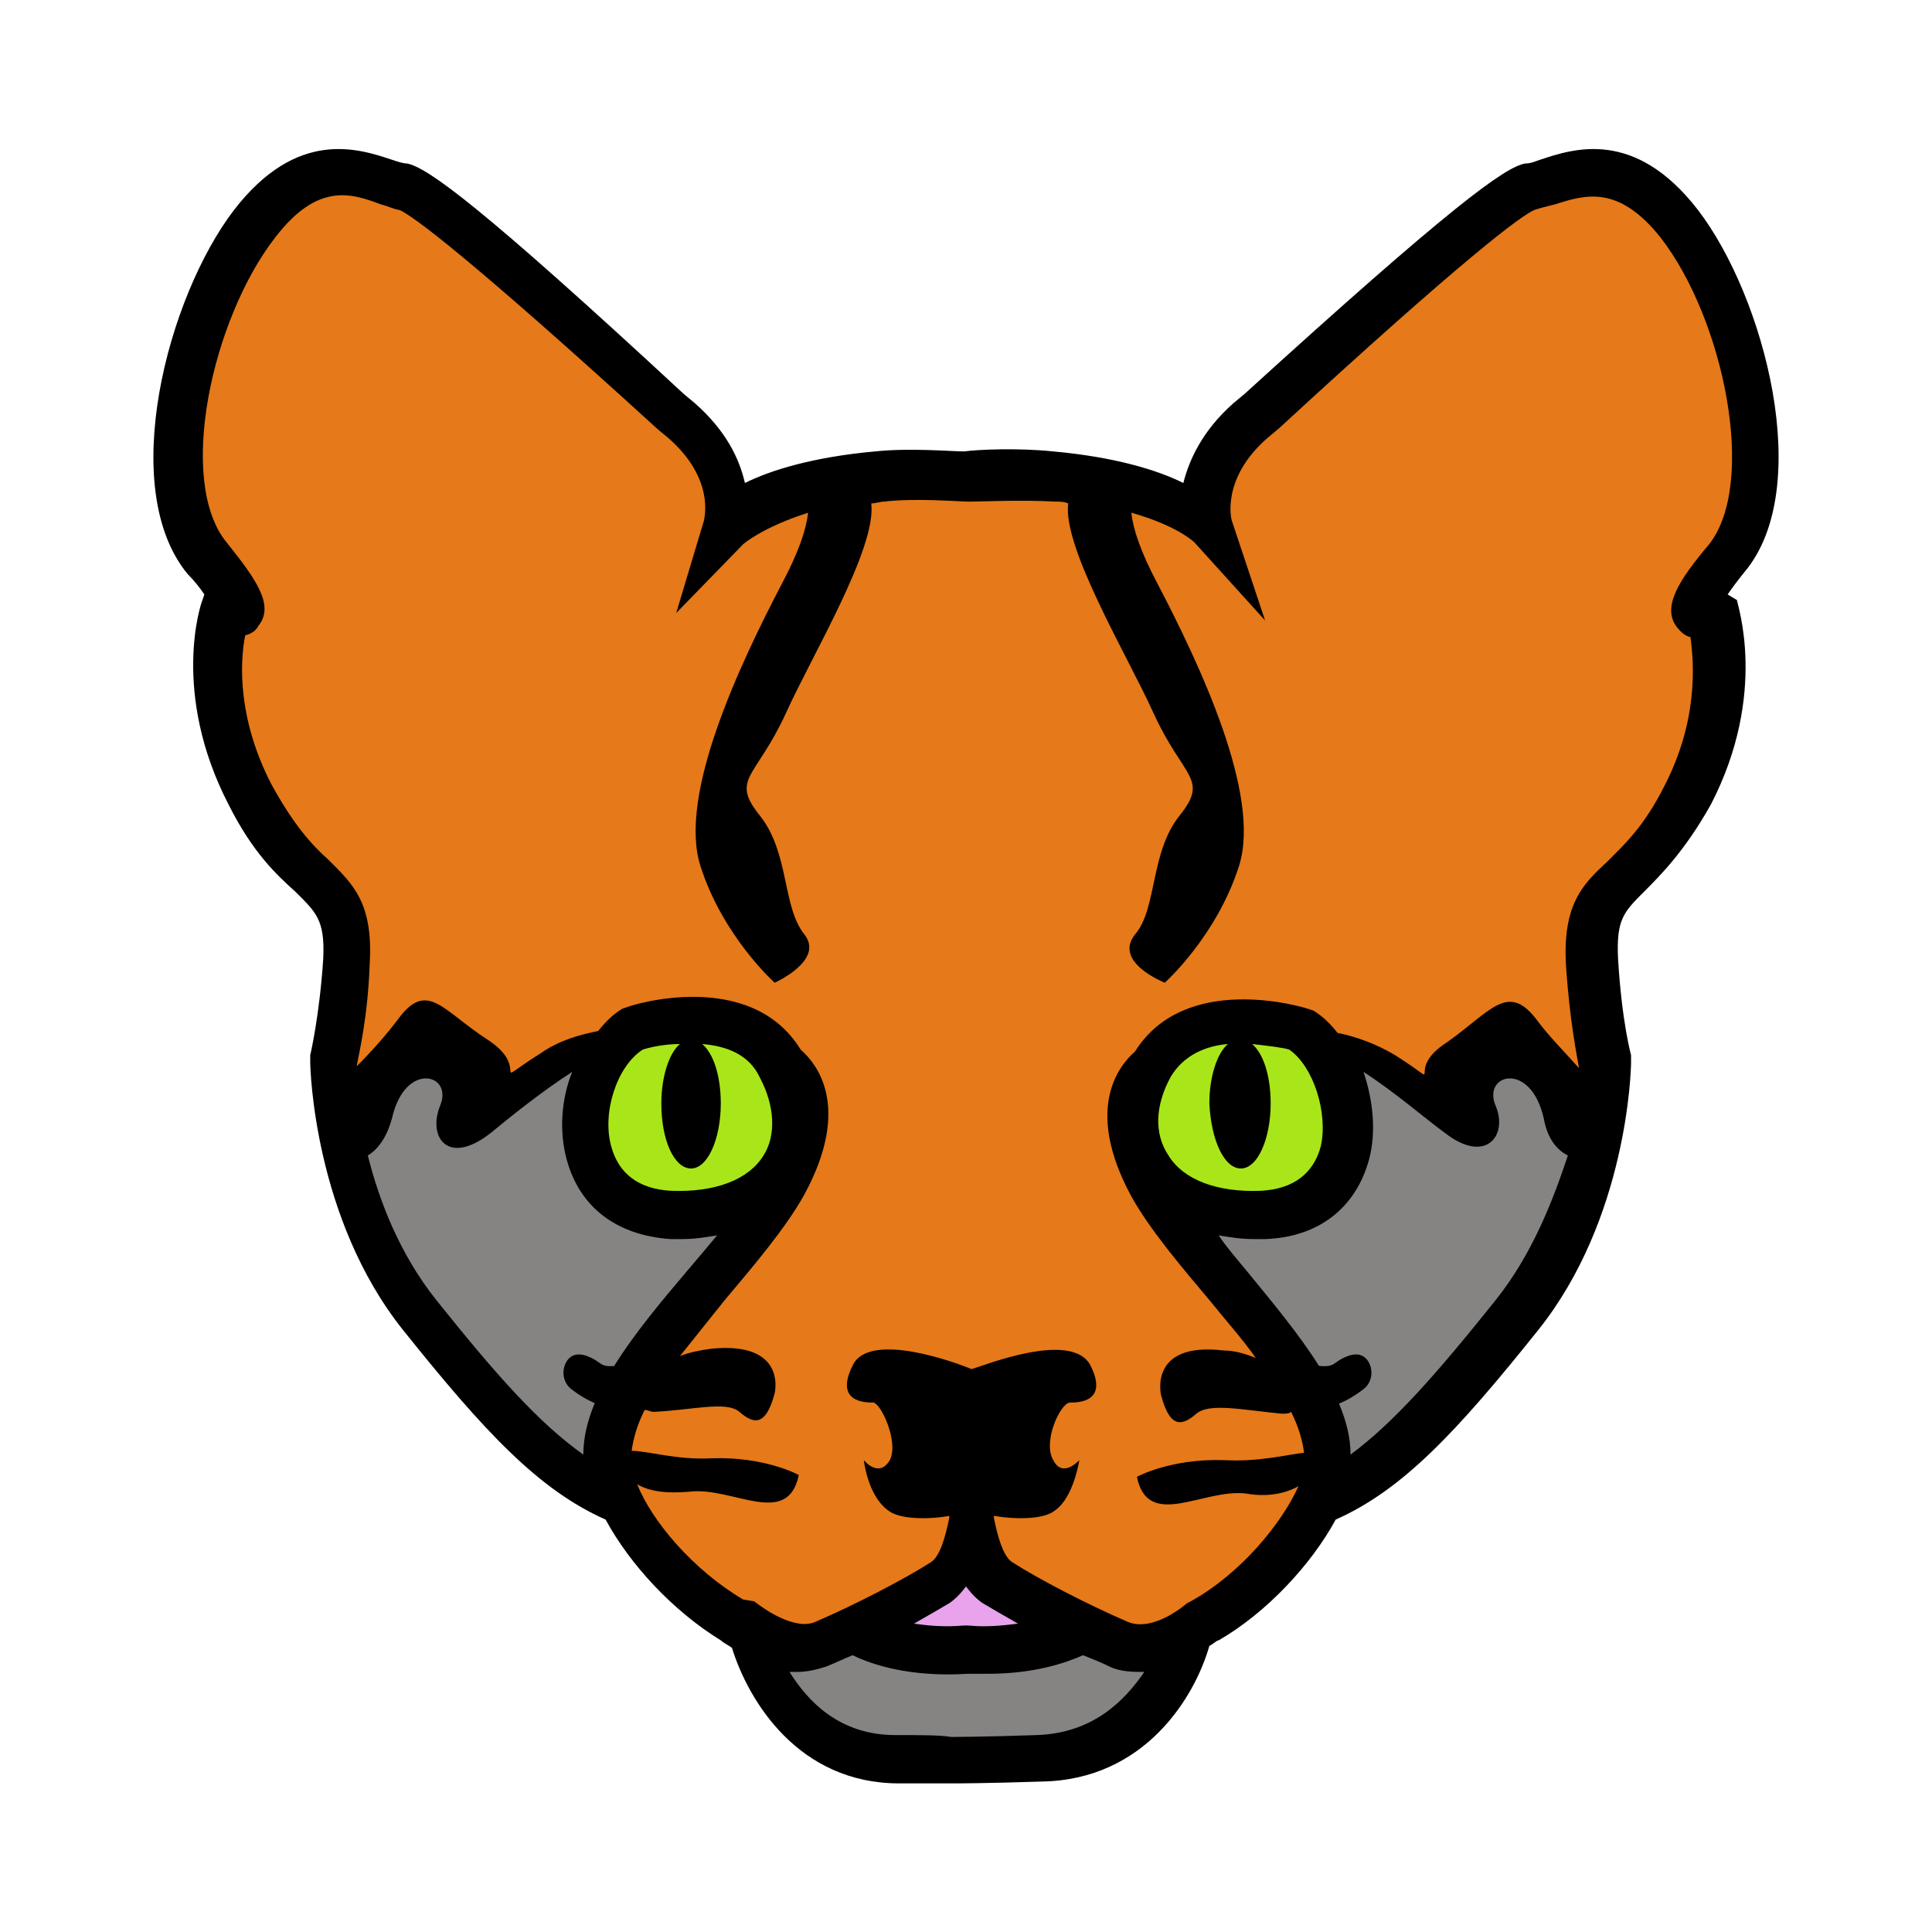
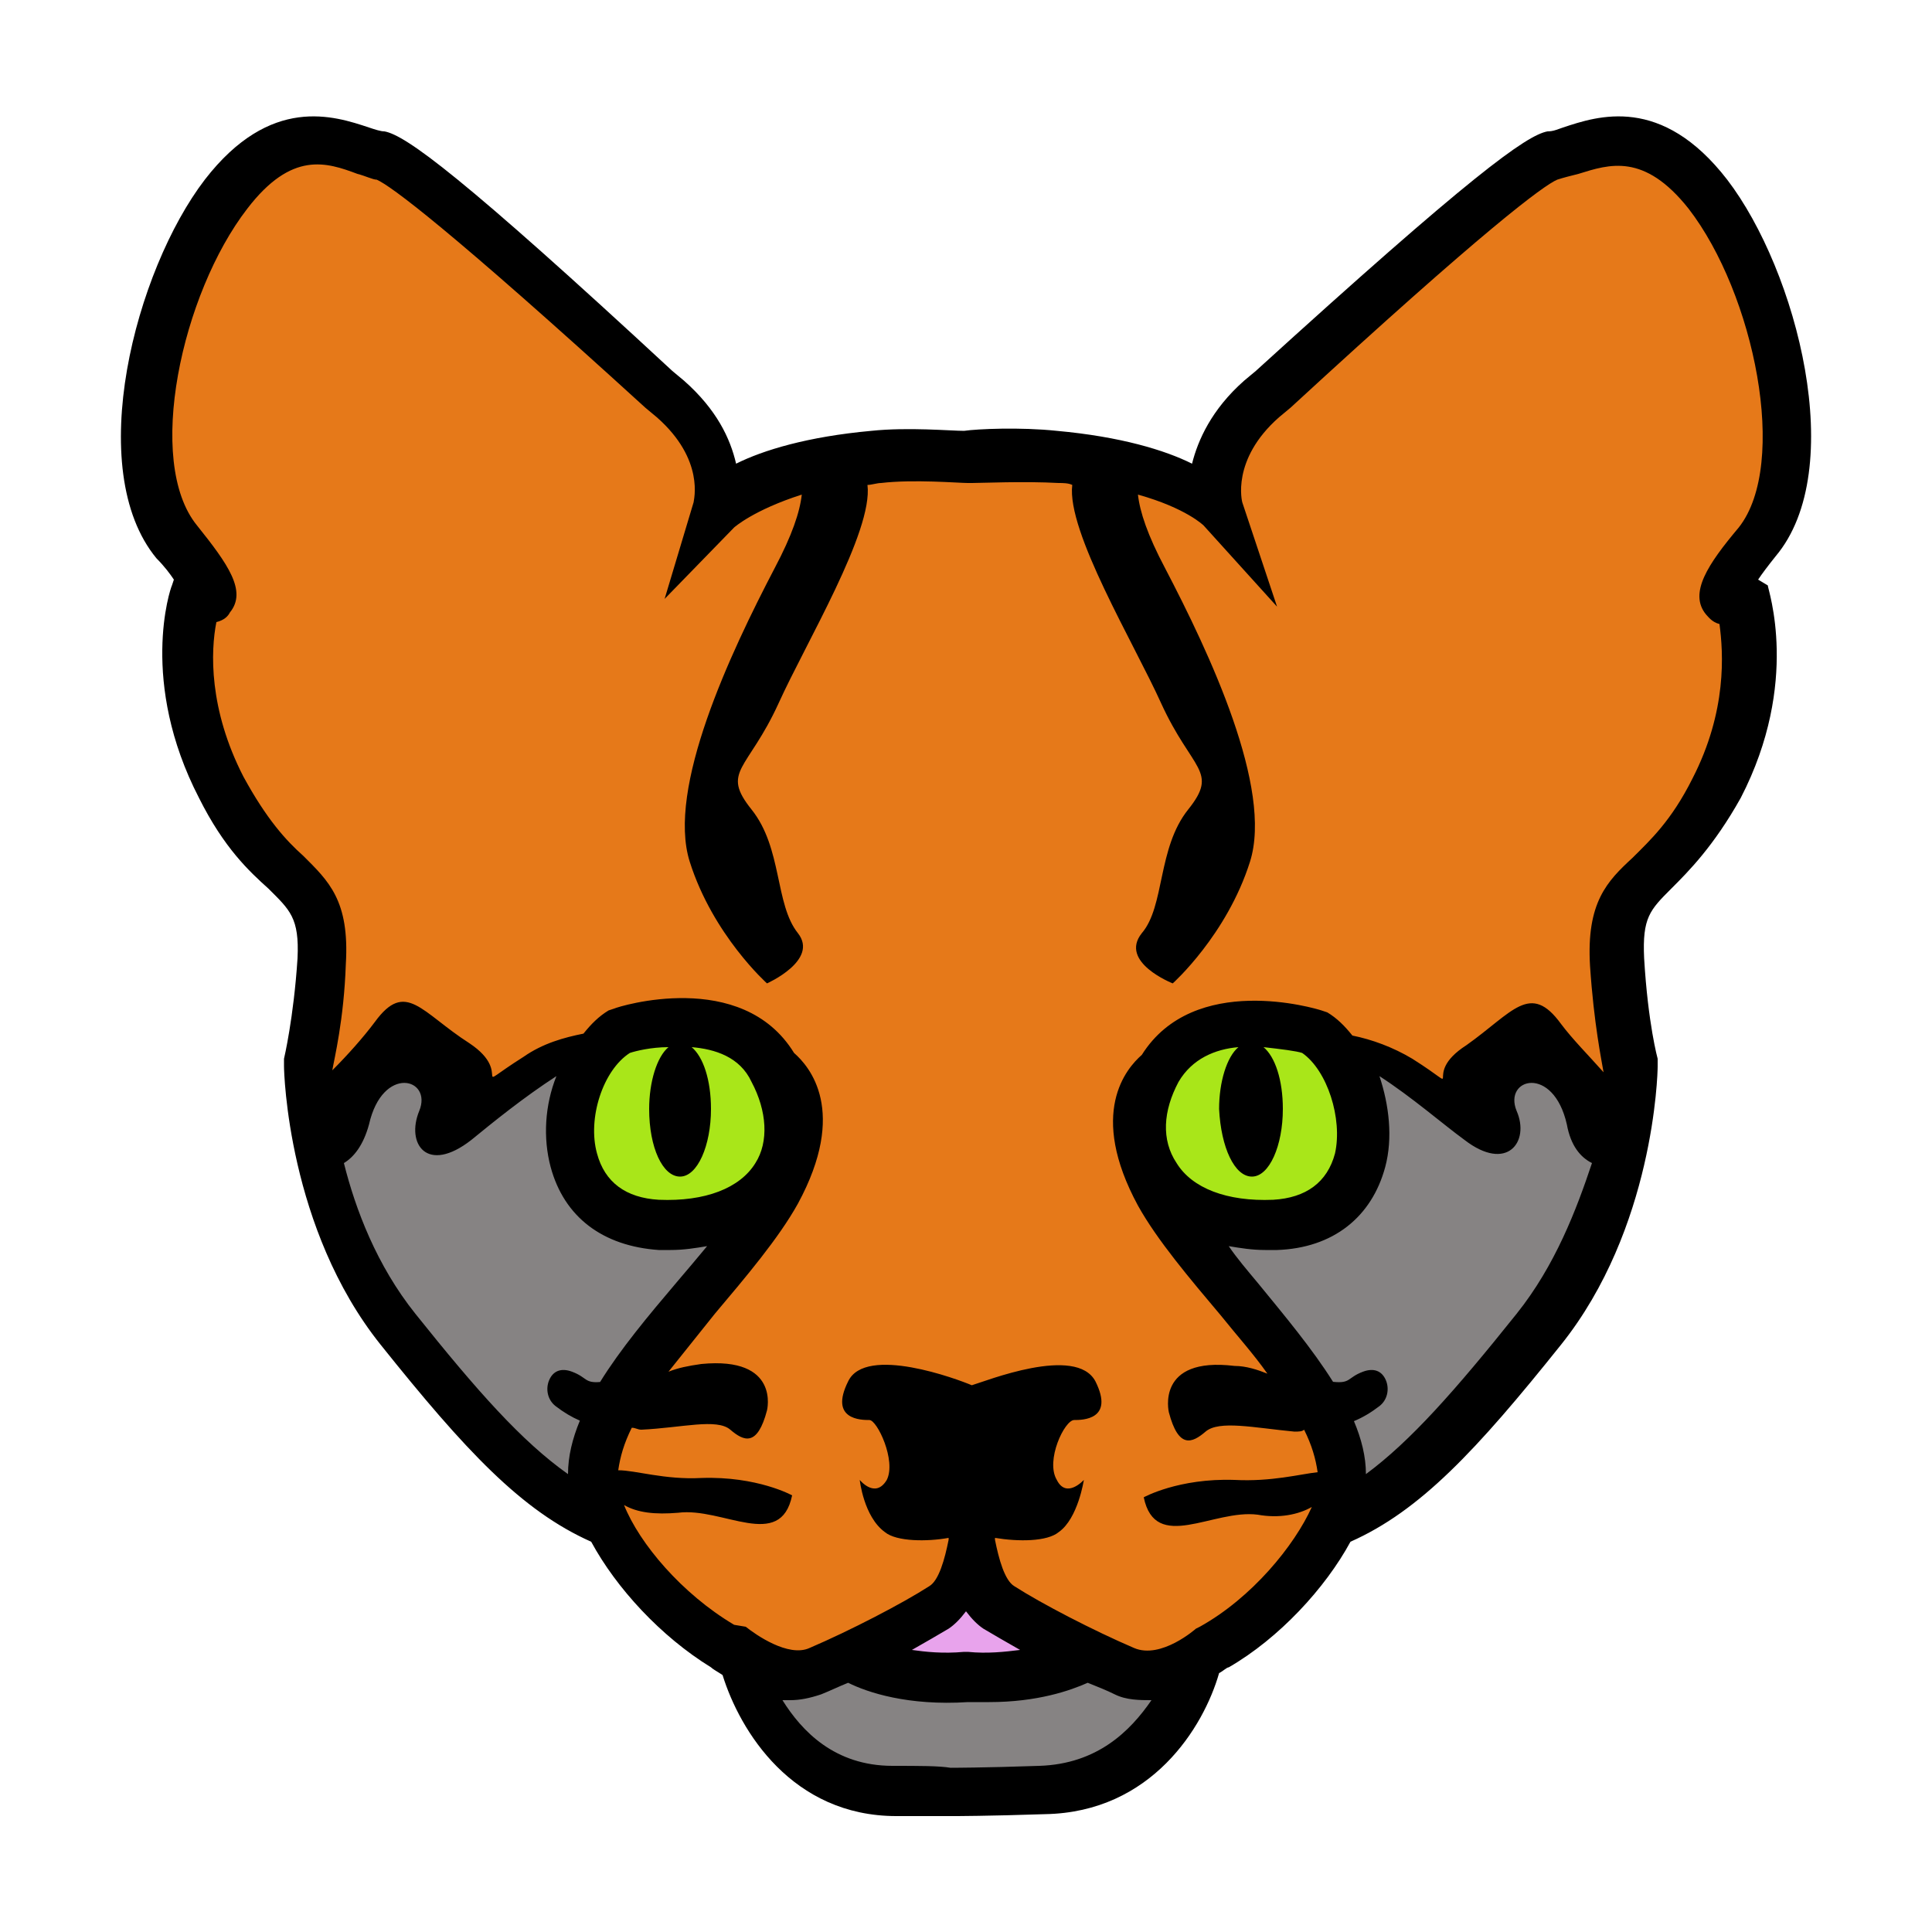
- <svg xmlns="http://www.w3.org/2000/svg" viewBox="-2 0 104 100" width="100" height="100">
+ <svg xmlns="http://www.w3.org/2000/svg" viewBox="0 0 100 100" width="260" height="260">
  <g style="fill:#e67919">
    <path d="m 50.078,80.683 c 0,2.423 5.054,4.591 6.091,4.858 1.036,0.268 0.719,1.449 3.487,0.873 2.767,-0.577 5.756,-3.233 8.605,-6.897 2.849,-3.664 0.764,-6.293 -1.361,-9.082 -2.125,-2.789 -6.731,-6.023 -7.244,-12.28 -0.404,-4.921 3.644,-5.108 5.34,-5.279 1.697,-0.171 4.501,1.974 5.658,1.726 1.106,-0.236 5.764,4.232 6.275,2.632 -0.287,-1.936 0.909,-2.97 2.519,-3.034 1.609,-0.064 2.175,2.573 2.908,3.955 0.903,1.706 1.642,0.505 1.79,-0.926 0.392,-3.814 -0.886,-7.736 -0.235,-10.257 0.366,-1.417 1.371,-1.586 2.881,-3.241 3.978,-4.359 4.026,-10.816 3.131,-13.904 1.031,-1.253 2.394,-1.256 2.598,-8.289 C 92.726,14.505 87.451,8.531 86.038,7.721 84.624,6.91 80.605,7.633 79.555,8.51 78.506,9.387 66.486,19.391 64.996,21.1 63.507,22.81 62.752,23.616 63.556,27.206 60.728,24.559 56.073,22.692 50.078,23.64 44.083,22.692 39.427,24.559 36.6,27.206 37.403,23.616 36.649,22.81 35.159,21.1 33.669,19.391 21.65,9.387 20.6,8.51 19.551,7.633 15.532,6.91 14.118,7.721 12.704,8.531 7.43,14.505 7.634,21.538 c 0.204,7.033 1.567,7.036 2.599,8.289 -0.896,3.088 -0.848,9.545 3.13,13.904 1.511,1.655 2.515,1.824 2.882,3.241 0.651,2.521 -0.628,6.443 -0.235,10.257 0.147,1.431 0.886,2.632 1.79,0.926 0.732,-1.382 1.299,-4.019 2.908,-3.955 1.609,0.064 2.806,1.098 2.519,3.034 0.51,1.6 5.169,-2.868 6.275,-2.632 1.157,0.248 3.96,-1.897 5.657,-1.726 1.697,0.171 5.745,0.358 5.341,5.279 -0.513,6.257 -5.119,9.491 -7.244,12.28 -2.126,2.789 -4.21,5.418 -1.362,9.082 2.849,3.664 5.838,6.32 8.606,6.897 2.768,0.576 2.451,-0.605 3.487,-0.873 1.036,-0.267 6.091,-2.435 6.091,-4.858 0,-2.424 0,-2.424 0,0 z" />
  </g>
  <g transform="matrix(-1,0,0,1,100.127,0)" style="fill:#868383">
    <path d="m 50,86.57 c 2.004,0 6.013,-1.029 6.013,-1.029 1.036,0.268 0.719,1.449 3.487,0.873 0,0 1.417,-0.227 1.543,0.686 0.127,0.913 -0.788,2.934 -3.286,4.4 -2.499,1.466 -5.115,1.372 -7.757,1.401 -2.642,-0.029 -5.258,0.065 -7.757,-1.401 -2.498,-1.466 -3.413,-3.487 -3.286,-4.4 0.126,-0.913 1.543,-0.686 1.543,-0.686 2.768,0.576 2.451,-0.605 3.487,-0.873 0,0 4.009,1.029 6.013,1.029 z" transform="matrix(-1,0,0,1,100.127,0)" />
    <path d="m 68.261,79.517 c 2.849,-3.664 0.764,-6.293 -1.361,-9.082 -2.125,-2.789 -6.731,-6.023 -7.244,-12.28 -0.404,-4.921 3.644,-5.108 5.34,-5.279 1.697,-0.171 4.501,1.974 5.658,1.726 1.106,-0.236 5.764,4.232 6.275,2.632 -0.287,-1.936 0.909,-2.97 2.519,-3.034 1.609,-0.064 2.205,2.477 2.908,3.955 1.968,4.138 -0.509,7.592 -2.583,10.737 -2.349,3.56 -11.512,10.625 -11.512,10.625 z" />
    <path d="m 68.261,79.517 c 2.849,-3.664 0.764,-6.293 -1.361,-9.082 -2.125,-2.789 -6.731,-6.023 -7.244,-12.28 -0.404,-4.921 3.644,-5.108 5.34,-5.279 1.697,-0.171 4.501,1.974 5.658,1.726 1.106,-0.236 5.764,4.232 6.275,2.632 -0.287,-1.936 0.909,-2.97 2.519,-3.034 1.609,-0.064 2.205,2.477 2.908,3.955 1.968,4.138 -0.509,7.592 -2.583,10.737 -2.349,3.56 -11.512,10.625 -11.512,10.625 z" transform="matrix(-1,0,0,1,100.127,0)" />
  </g>
  <g>
    <path d="m 43.987,85.541 c 1.036,-0.267 6.091,-2.435 6.091,-4.858 0,-2.424 0,-2.424 0,0 0,2.423 5.054,4.591 6.091,4.858 0,0 -4.139,1.029 -6.169,1.029 -2.004,0 -6.013,-1.029 -6.013,-1.029 z" style="fill:#e8a3ec" />
    <g style="fill:#a9e619">
      <path d="m 60.195,60.954 c -0.268,-0.862 -0.457,-1.791 -0.539,-2.799 -0.404,-4.921 3.644,-5.108 5.34,-5.279 1.697,-0.171 4.501,1.974 5.658,1.726 0,0 -0.687,2.011 -0.25,3.553 0.438,1.541 -0.363,5.196 -5.002,5.196 -4.64,0 -5.207,-2.397 -5.207,-2.397 z" transform="matrix(-1,0,0,1,100.127,0)" />
      <path d="m 60.195,60.954 c -0.268,-0.862 -0.457,-1.791 -0.539,-2.799 -0.404,-4.921 3.644,-5.108 5.34,-5.279 1.697,-0.171 4.501,1.974 5.658,1.726 0,0 -0.687,2.011 -0.25,3.553 0.438,1.541 -0.363,5.196 -5.002,5.196 -4.64,0 -5.207,-2.397 -5.207,-2.397 z" />
    </g>
  </g>
  <path transform="translate(-24.99998,-7.854861)" style="fill:#000000;fill-rule:nonzero" d="m 114.4,17.155 c -3.4,-4.4 -6.7,-3.3 -8.5,-2.7 -0.3,0.1 -0.5,0.2 -0.8,0.2 -1.1,0.2 -4,2.3 -15.1,12.4 l -0.6,0.5 c -1.7,1.5 -2.4,3.1 -2.7,4.3 -1.4,-0.7 -3.7,-1.4 -7,-1.7 -1.9,-0.2 -4.1,-0.1 -4.8,0 -0.7,0 -2.9,-0.2 -4.8,0 -3.3,0.3 -5.6,1 -7,1.7 -0.3,-1.3 -1,-2.8 -2.7,-4.3 l -0.6,-0.5 c -10.9,-10.1 -13.8,-12.2 -14.9,-12.4 -0.2,0 -0.5,-0.1 -0.8,-0.2 -1.8,-0.6 -5.1,-1.7 -8.5,2.7 -3.6,4.7 -6.3,15 -2.5,19.6 0.4,0.4 0.7,0.8 0.9,1.1 l -0.1,0.3 c -0.1,0.2 -1.7,5 1.4,11 1.3,2.6 2.6,3.8 3.6,4.7 1.1,1.1 1.6,1.5 1.5,3.6 -0.2,3.1 -0.7,5.2 -0.7,5.2 v 0.4 c 0,0.3 0.2,8.4 5,14.4 4.4,5.5 7.3,8.6 10.9,10.2 1.3,2.4 3.6,4.9 6.2,6.5 0.1,0.1 0.3,0.2 0.6,0.4 0.9,2.9 3.6,7.3 9,7.3 h 3 c 0,0 1.7,0 4.7,-0.1 5.5,-0.1 8.2,-4.5 9,-7.3 0.2,-0.1 0.4,-0.3 0.5,-0.3 2.6,-1.5 5,-4.1 6.3,-6.5 3.6,-1.6 6.5,-4.7 10.9,-10.2 4.8,-6 5,-14 5,-14.4 v -0.4 c 0,0 -0.5,-1.8 -0.7,-5.2 -0.1,-2.1 0.3,-2.5 1.4,-3.6 0.9,-0.9 2.2,-2.2 3.6,-4.7 3.1,-6 1.4,-10.8 1.4,-11 l -0.5,-0.3 c 0.2,-0.3 0.5,-0.7 0.9,-1.2 3.8,-4.5 1.1,-14.8 -2.5,-19.5 z m -35.6,82.1 c -2.9,0.1 -4.6,0.1 -4.6,0.1 -0.6,-0.1 -1.6,-0.1 -3,-0.1 -3,0 -4.7,-1.8 -5.7,-3.4 h 0.4 c 0.5,0 1,-0.1 1.6,-0.3 0.5,-0.2 0.9,-0.4 1.4,-0.6 1,0.5 3.1,1.2 6.2,1 h 1.1 c 2.5,0 4.2,-0.6 5.1,-1 0.5,0.2 1,0.4 1.4,0.6 0.6,0.3 1.3,0.3 1.9,0.3 -1.1,1.6 -2.8,3.3 -5.8,3.4 z m -3.8,-8 c 0.3,0.4 0.6,0.7 0.9,0.9 0.5,0.3 1.2,0.7 1.9,1.1 -0.8,0.1 -1.7,0.2 -2.7,0.1 h -0.2 c -1.1,0.1 -2,0 -2.7,-0.1 0.7,-0.4 1.4,-0.8 1.9,-1.1 0.3,-0.2 0.6,-0.5 0.9,-0.9 z m 40,-56.1 c -1.6,1.9 -2.6,3.4 -1.7,4.5 0.1,0.1 0.3,0.4 0.7,0.5 0.2,1.5 0.4,4.5 -1.4,8 -1.1,2.2 -2.2,3.2 -3.1,4.1 -1.3,1.2 -2.4,2.3 -2.2,5.6 0.2,3 0.6,4.9 0.7,5.5 -0.8,-0.9 -1.6,-1.7 -2.2,-2.5 -1.6,-2.2 -2.5,-0.6 -4.9,1.1 -2.5,1.6 0.2,2.6 -2.8,0.7 -1,-0.6 -2.1,-1 -3.1,-1.2 -0.4,-0.5 -0.8,-0.9 -1.3,-1.2 l -0.3,-0.1 c -0.3,-0.1 -6.6,-2 -9.3,2.3 -0.8,0.7 -2.8,3 -0.2,7.8 1,1.8 2.7,3.8 4.3,5.7 0.8,1 1.7,2 2.4,3 -0.5,-0.2 -1.1,-0.4 -1.7,-0.4 -4.1,-0.5 -3.4,2.4 -3.4,2.4 0.5,1.9 1.2,1.6 1.9,1 0.7,-0.6 2.5,-0.2 4.6,0 0.2,0 0.4,0 0.5,-0.1 0.4,0.8 0.6,1.5 0.7,2.2 -0.9,0.1 -2.4,0.5 -4.3,0.4 -2.9,-0.1 -4.7,0.9 -4.7,0.9 0.6,2.9 3.6,0.6 5.9,0.9 1.1,0.2 2.1,0 2.8,-0.4 -0.9,2 -3.1,4.7 -5.8,6.2 l -0.2,0.1 c 0,0 -1.8,1.6 -3.2,1 -2.1,-0.9 -4.8,-2.3 -6.2,-3.2 -0.5,-0.3 -0.8,-1.4 -1,-2.4 v -0.1 c 1.2,0.2 2.7,0.2 3.3,-0.3 1,-0.7 1.3,-2.7 1.3,-2.7 0,0 -0.9,1 -1.4,0 -0.6,-1 0.4,-3.1 0.9,-3.1 0.4,0 2.1,0 1.1,-2 -1,-1.9 -5.7,0 -6.4,0.2 -0.7,-0.3 -5.5,-2.1 -6.4,-0.2 -1,2 0.7,2 1.1,2 0.4,0 1.4,2.1 0.9,3.1 -0.6,1 -1.4,0 -1.4,0 0,0 0.2,1.9 1.3,2.7 0.6,0.5 2.2,0.5 3.3,0.3 v 0.1 c -0.2,1 -0.5,2.1 -1,2.4 -1.4,0.9 -4.1,2.3 -6.2,3.2 -1.1,0.5 -2.8,-0.7 -3.3,-1.1 l -0.6,-0.1 c -2.7,-1.6 -4.9,-4.2 -5.7,-6.2 0.7,0.4 1.6,0.5 2.8,0.4 2.3,-0.3 5.3,2 5.9,-0.9 0,0 -1.8,-1 -4.7,-0.9 -1.9,0.1 -3.4,-0.4 -4.3,-0.4 0.1,-0.7 0.3,-1.4 0.7,-2.2 0.2,0 0.3,0.1 0.5,0.1 2.1,-0.1 3.9,-0.6 4.6,0 0.7,0.6 1.4,0.9 1.9,-1 0,0 0.7,-2.8 -3.4,-2.4 -0.7,0.1 -1.2,0.2 -1.7,0.4 0.8,-1 1.6,-2 2.4,-3 1.6,-1.9 3.3,-3.9 4.3,-5.7 2.6,-4.8 0.6,-7.1 -0.2,-7.8 -2.7,-4.4 -9.1,-2.4 -9.3,-2.3 l -0.3,0.1 c -0.5,0.3 -0.9,0.7 -1.3,1.2 -1,0.2 -2.1,0.5 -3.1,1.2 -3,1.9 -0.4,0.9 -2.8,-0.7 -2.5,-1.6 -3.3,-3.3 -4.9,-1.1 -0.6,0.8 -1.4,1.7 -2.2,2.5 0.1,-0.6 0.6,-2.6 0.7,-5.5 0.2,-3.3 -0.9,-4.3 -2.2,-5.6 -0.9,-0.8 -1.9,-1.9 -3.1,-4.1 -1.8,-3.5 -1.7,-6.5 -1.4,-8 0.4,-0.1 0.6,-0.3 0.7,-0.5 0.9,-1.1 -0.1,-2.5 -1.7,-4.5 -2.7,-3.3 -0.8,-12 2.6,-16.4 2.3,-3 4.1,-2.4 5.7,-1.8 0.4,0.1 0.8,0.3 1,0.3 0.7,0.3 3.7,2.5 13.9,11.8 l 0.6,0.5 c 2.5,2.2 1.9,4.3 1.9,4.4 l -1.5,5 3.6,-3.7 c 0,0 1,-0.9 3.5,-1.7 -0.1,0.9 -0.5,2.1 -1.4,3.8 -2.3,4.4 -5.6,11.4 -4.4,15.2 1.2,3.8 4,6.3 4,6.3 0,0 2.7,-1.2 1.6,-2.6 -1.2,-1.5 -0.8,-4.4 -2.4,-6.4 -1.6,-2 -0.2,-2 1.4,-5.5 1.4,-3.1 4.9,-8.9 4.6,-11.3 0.2,0 0.5,-0.1 0.7,-0.1 1.7,-0.2 4,0 4.5,0 h 0.2 c 0.5,0 2.7,-0.1 4.5,0 0.2,0 0.5,0 0.7,0.1 -0.3,2.4 3.2,8.2 4.6,11.3 1.6,3.5 3,3.5 1.4,5.5 -1.6,2 -1.2,5 -2.4,6.4 -1.2,1.5 1.6,2.6 1.6,2.6 0,0 2.8,-2.5 4,-6.3 1.2,-3.8 -2.1,-10.8 -4.4,-15.2 -0.9,-1.7 -1.3,-2.9 -1.4,-3.8 2.5,0.7 3.4,1.6 3.4,1.6 l 3.8,4.2 -1.8,-5.4 c 0,0 -0.6,-2.2 1.9,-4.4 l 0.6,-0.5 c 10.1,-9.3 13.1,-11.5 13.8,-11.8 0.3,-0.1 0.7,-0.2 1.1,-0.3 1.6,-0.5 3.4,-1.1 5.7,1.8 3.4,4.4 5.2,13.2 2.6,16.5 z M 56.06,79.387 c -0.816,0.067 -0.662,-0.238 -1.455,-0.534 -0.559,-0.209 -0.977,-0.04 -1.18,0.437 -0.193,0.451 -0.091,1.02 0.335,1.347 0.412,0.317 0.82,0.562 1.254,0.75 -0.388,0.934 -0.614,1.859 -0.614,2.768 -2.4,-1.7 -4.7,-4.3 -7.9,-8.3 -2,-2.5 -3.1,-5.4 -3.7,-7.8 0.5,-0.3 1,-0.9 1.3,-2 0.7,-3.1 3.3,-2.4 2.6,-0.7 -0.7,1.7 0.4,3.3 2.7,1.5 1.1,-0.9 2.7,-2.2 4.4,-3.3 -0.6,1.5 -0.7,3.2 -0.3,4.7 0.7,2.6 2.7,4.1 5.6,4.3 h 0.6 c 0.7,0 1.3,-0.1 1.9,-0.2 -0.5,0.6 -1,1.2 -1.6,1.9 -1.441,1.698 -2.881,3.422 -3.94,5.132 z m 39.02,2.026 c 0.457,-0.191 0.884,-0.444 1.316,-0.776 0.426,-0.327 0.527,-0.896 0.335,-1.347 -0.204,-0.477 -0.621,-0.646 -1.181,-0.437 -0.823,0.308 -0.625,0.624 -1.552,0.525 -1.072,-1.707 -2.511,-3.428 -3.898,-5.123 -0.5,-0.6 -1.1,-1.3 -1.5,-1.9 0.6,0.1 1.2,0.2 1.9,0.2 h 0.6 c 2.9,-0.1 4.9,-1.7 5.6,-4.3 0.4,-1.5 0.2,-3.2 -0.3,-4.7 1.7,1.1 3.3,2.5 4.4,3.3 2.2,1.7 3.4,0.1 2.7,-1.5 -0.7,-1.7 1.9,-2.4 2.6,0.7 0.2,1.1 0.7,1.7 1.3,2 -0.8,2.4 -1.9,5.3 -3.9,7.8 -3.2,4 -5.5,6.6 -7.8,8.3 0,-0.901 -0.23,-1.817 -0.62,-2.742 z M 89.8,68.755 c 0.9,0 1.6,-1.6 1.6,-3.5 0,-1.5 -0.4,-2.7 -1,-3.2 0.9,0.1 1.7,0.2 2,0.3 1.3,0.9 2.1,3.4 1.7,5.2 -0.4,1.5 -1.5,2.3 -3.2,2.4 -2.4,0.1 -4.2,-0.6 -5,-1.9 -0.8,-1.2 -0.7,-2.7 0.1,-4.2 0.7,-1.2 1.9,-1.7 3.1,-1.8 -0.6,0.5 -1,1.8 -1,3.2 0.1,2 0.8,3.5 1.7,3.5 z m -29.6,0 c 0.9,0 1.6,-1.6 1.6,-3.5 0,-1.5 -0.4,-2.7 -1,-3.2 1.2,0.1 2.5,0.5 3.1,1.8 0.8,1.5 0.9,3.1 0.2,4.2 -0.8,1.3 -2.6,2 -5,1.9 -1.7,-0.1 -2.8,-0.9 -3.2,-2.4 -0.5,-1.8 0.3,-4.3 1.7,-5.2 0.3,-0.1 1.1,-0.3 2,-0.3 -0.6,0.5 -1,1.8 -1,3.2 0,2 0.7,3.5 1.6,3.5 z" />
</svg>
